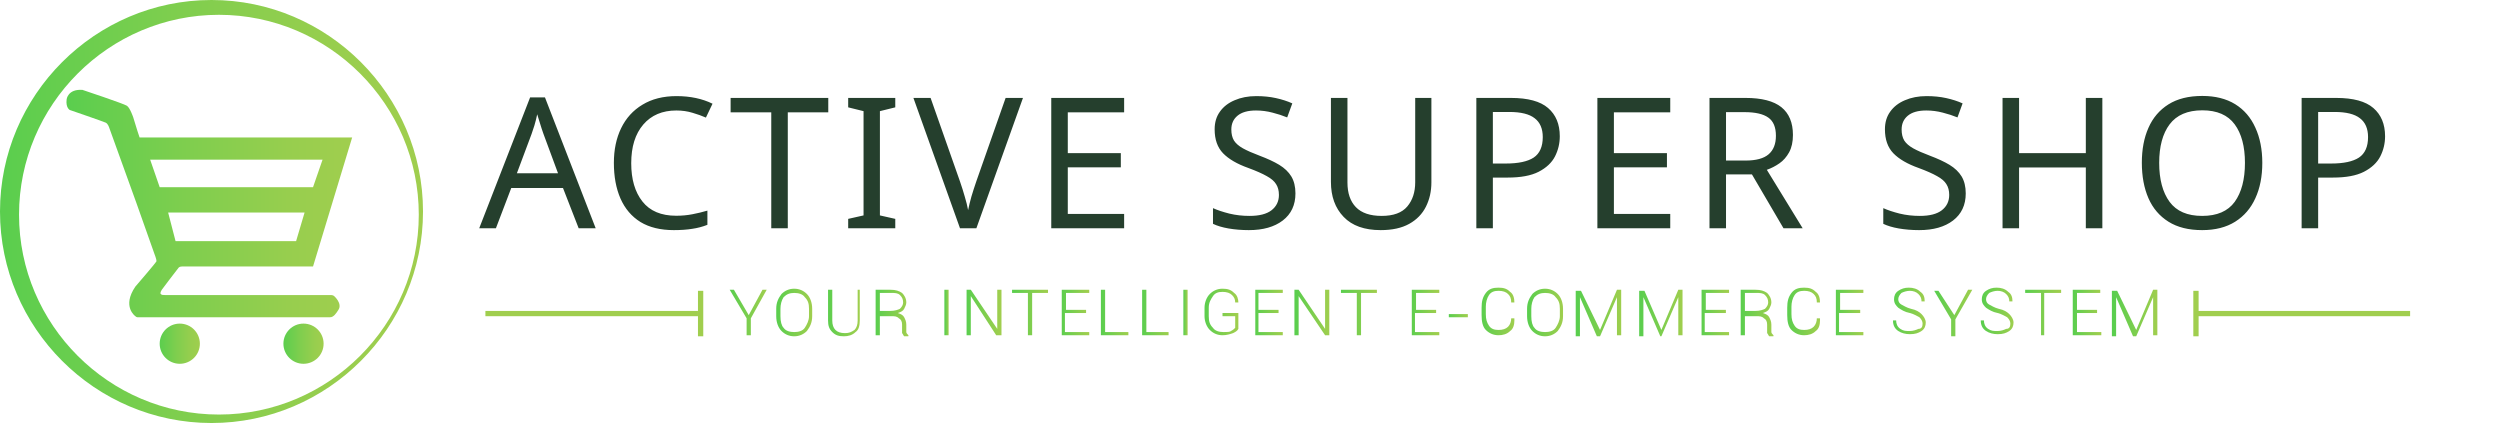
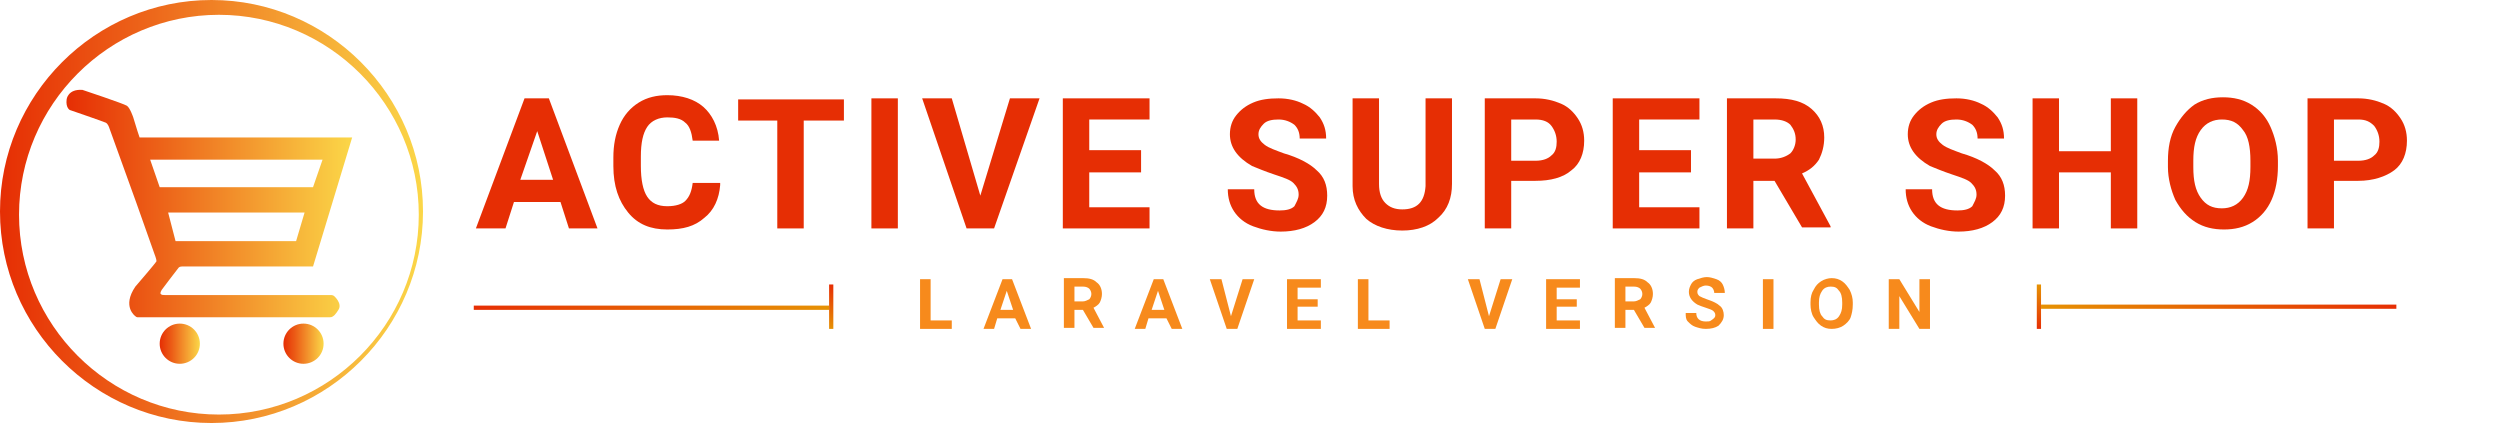
<svg xmlns="http://www.w3.org/2000/svg" version="1.1" id="Layer_1" x="0px" y="0px" viewBox="0 0 236.4 40" style="enable-background:new 0 0 236.4 40;" xml:space="preserve">
  <style type="text/css">
	.st0{fill:url(#SVGID_1_);}
	.st1{fill:url(#SVGID_2_);}
	.st2{fill:url(#SVGID_3_);}
	.st3{fill:url(#SVGID_4_);}
- 	.st4{fill:url(#SVGID_5_);}
- 	.st5{fill:url(#SVGID_6_);}
- 	.st6{fill:url(#SVGID_7_);}
- 	.st7{fill:url(#SVGID_8_);}
- 	.st8{fill:url(#SVGID_9_);}
- 	.st9{fill:url(#SVGID_10_);}
- 	.st10{fill:url(#SVGID_11_);}
- 	.st11{fill:url(#SVGID_12_);}
- 	.st12{fill:url(#SVGID_13_);}
- 	.st13{fill:url(#SVGID_14_);}
- 	.st14{fill:url(#SVGID_15_);}
- 	.st15{fill:url(#SVGID_16_);}
- 	.st16{fill:url(#SVGID_17_);}
- 	.st17{fill:url(#SVGID_18_);}
- 	.st18{fill:url(#SVGID_19_);}
- 	.st19{fill:url(#SVGID_20_);}
- 	.st20{fill:url(#SVGID_21_);}
- 	.st21{fill:url(#SVGID_22_);}
- 	.st22{fill:url(#SVGID_23_);}
- 	.st23{fill:url(#SVGID_24_);}
- 	.st24{fill:url(#SVGID_25_);}
- 	.st25{fill:url(#SVGID_26_);}
- 	.st26{fill:url(#SVGID_27_);}
- 	.st27{fill:url(#SVGID_28_);}
- 	.st28{fill:url(#SVGID_29_);}
- 	.st29{fill:url(#SVGID_30_);}
- 	.st30{fill:url(#SVGID_31_);}
- 	.st31{fill:url(#SVGID_32_);}
- 	.st32{fill:url(#SVGID_33_);}
- 	.st33{fill:url(#SVGID_34_);}
- 	.st34{fill:url(#SVGID_35_);}
- 	.st35{fill:#253F2D;}
- 	.st36{font-family:'Roboto-Bold';}
- 	.st37{font-size:17.269px;}
- 	.st38{letter-spacing:1;}
- 	.st39{fill:#A0CE4E;}
+ 	.st4{fill:#E62E04;}
+ 	.st5{fill:#F78A1C;}
+ 	.st6{fill:url(#SVGID_5_);}
+ 	.st7{fill:url(#SVGID_6_);}
+ 	.st8{fill:url(#SVGID_7_);}
+ 	.st9{fill:url(#SVGID_8_);}
</style>
  <g>
-     <linearGradient id="SVGID_1_" gradientUnits="userSpaceOnUse" x1="15.05" y1="32.486" x2="18.923" y2="32.486">
-       <stop offset="0" style="stop-color:#5ACE4E" />
-       <stop offset="0.411" style="stop-color:#7ECE4E" />
-       <stop offset="0.778" style="stop-color:#97CE4E" />
-       <stop offset="1" style="stop-color:#A0CE4E" />
+     <linearGradient id="SVGID_1_" gradientUnits="userSpaceOnUse" x1="15.1" y1="32.5" x2="18.9" y2="32.5">
+       <stop offset="0" style="stop-color:#E62E04" />
+       <stop offset="0.305" style="stop-color:#EC5E17" />
+       <stop offset="1" style="stop-color:#FBD748" />
    </linearGradient>
    <circle class="st0" cx="17" cy="32.5" r="1.9" />
-     <linearGradient id="SVGID_2_" gradientUnits="userSpaceOnUse" x1="26.735" y1="32.486" x2="30.607" y2="32.486">
-       <stop offset="0" style="stop-color:#5ACE4E" />
-       <stop offset="0.411" style="stop-color:#7ECE4E" />
-       <stop offset="0.778" style="stop-color:#97CE4E" />
-       <stop offset="1" style="stop-color:#A0CE4E" />
+     <linearGradient id="SVGID_2_" gradientUnits="userSpaceOnUse" x1="26.8" y1="32.5" x2="30.6" y2="32.5">
+       <stop offset="0" style="stop-color:#E62E04" />
+       <stop offset="0.305" style="stop-color:#EC5E17" />
+       <stop offset="1" style="stop-color:#FBD748" />
    </linearGradient>
    <circle class="st1" cx="28.7" cy="32.5" r="1.9" />
    <g>
      <linearGradient id="SVGID_3_" gradientUnits="userSpaceOnUse" x1="0" y1="20" x2="40" y2="20">
-         <stop offset="0" style="stop-color:#5ACE4E" />
-         <stop offset="0.411" style="stop-color:#7ECE4E" />
-         <stop offset="0.778" style="stop-color:#97CE4E" />
-         <stop offset="1" style="stop-color:#A0CE4E" />
+         <stop offset="0" style="stop-color:#E62E04" />
+         <stop offset="0.305" style="stop-color:#EC5E17" />
+         <stop offset="1" style="stop-color:#FBD748" />
      </linearGradient>
-       <path class="st2" d="M20,0C9,0,0,9,0,20c0,11,9,20,20,20s20-9,20-20C40,9,31,0,20,0z M20.7,39.2c-10.4,0-18.9-8.5-18.9-18.9    S10.3,1.4,20.7,1.4s18.9,8.5,18.9,18.9S31.1,39.2,20.7,39.2z" />
-       <linearGradient id="SVGID_4_" gradientUnits="userSpaceOnUse" x1="6.248" y1="19.259" x2="33.258" y2="19.259">
-         <stop offset="0" style="stop-color:#5ACE4E" />
-         <stop offset="0.411" style="stop-color:#7ECE4E" />
-         <stop offset="0.778" style="stop-color:#97CE4E" />
-         <stop offset="1" style="stop-color:#A0CE4E" />
+       <path class="st2" d="M20,0C9,0,0,9,0,20s9,20,20,20s20-9,20-20S31,0,20,0z M20.7,39.2c-10.4,0-18.9-8.5-18.9-18.9    S10.3,1.4,20.7,1.4s18.9,8.5,18.9,18.9S31.1,39.2,20.7,39.2z" />
+       <linearGradient id="SVGID_4_" gradientUnits="userSpaceOnUse" x1="6.284" y1="19.247" x2="33.3" y2="19.247">
+         <stop offset="0" style="stop-color:#E62E04" />
+         <stop offset="0.305" style="stop-color:#EC5E17" />
+         <stop offset="1" style="stop-color:#FBD748" />
      </linearGradient>
-       <path class="st3" d="M31.6,28c-0.1-0.1-0.3-0.1-0.3-0.1H15.6c-0.2,0-0.3,0-0.4-0.1c-0.1-0.1,0.1-0.4,0.1-0.4s1.5-2,1.6-2.1    c0.1-0.1,0.3-0.1,0.3-0.1l12.4,0L33.3,13c0,0-19.5,0-19.8,0c-0.3,0-0.3,0-0.3,0L13,12.4l-0.4-1.3c0,0-0.3-0.9-0.6-1.1    c-0.3-0.2-4.2-1.5-4.2-1.5C6.4,8.4,6.3,9.4,6.3,9.4c-0.1,0.8,0.3,1,0.3,1s3.2,1.1,3.4,1.2c0.2,0.1,0.3,0.4,0.3,0.4l2.6,7.2    l1.7,4.8c0,0,0.2,0.5,0.2,0.7c-0.1,0.2-2,2.4-2,2.4c-1.3,1.9,0,2.8,0,2.8C12.9,30,13,30,13,30h18.2c0.2,0,0.3-0.1,0.3-0.1    c0.2-0.1,0.5-0.6,0.5-0.6C32.4,28.7,31.6,28,31.6,28z M28,22.8H16.6l-0.7-2.7l12.9,0L28,22.8z M14.2,15.1l16.3,0l-0.9,2.6H15.1    L14.2,15.1z" />
+       <path class="st3" d="M31.6,28c-0.1-0.1-0.3-0.1-0.3-0.1H15.6c-0.2,0-0.3,0-0.4-0.1c-0.1-0.1,0.1-0.4,0.1-0.4s1.5-2,1.6-2.1    s0.3-0.1,0.3-0.1h12.4L33.3,13c0,0-19.5,0-19.8,0c-0.3,0-0.3,0-0.3,0L13,12.4l-0.4-1.3c0,0-0.3-0.9-0.6-1.1    c-0.3-0.2-4.2-1.5-4.2-1.5C6.4,8.4,6.3,9.4,6.3,9.4c-0.1,0.8,0.3,1,0.3,1s3.2,1.1,3.4,1.2c0.2,0.1,0.3,0.4,0.3,0.4l2.6,7.2    l1.7,4.8c0,0,0.2,0.5,0.2,0.7c-0.1,0.2-2,2.4-2,2.4c-1.3,1.9,0,2.8,0,2.8C12.9,30,13,30,13,30h18.2c0.2,0,0.3-0.1,0.3-0.1    c0.2-0.1,0.5-0.6,0.5-0.6C32.4,28.7,31.6,28,31.6,28z M28,22.8H16.6l-0.7-2.7h12.9L28,22.8z M14.2,15.1h16.3l-0.9,2.6H15.1    L14.2,15.1z" />
+     </g>
+   </g>
+   <g>
+     <g>
+       <path class="st4" d="M53,19.1h-4.4l-0.8,2.5H45l4.6-12.3h2.3l4.6,12.3h-2.7L53,19.1z M49.2,17h3.1l-1.5-4.6L49.2,17z" />
+       <path class="st4" d="M68.1,17.5c-0.1,1.3-0.6,2.4-1.5,3.1c-0.9,0.8-2,1.1-3.5,1.1c-1.6,0-2.8-0.5-3.7-1.6s-1.4-2.5-1.4-4.4v-0.8    c0-1.2,0.2-2.2,0.6-3.1s1-1.6,1.8-2.1c0.8-0.5,1.7-0.7,2.7-0.7c1.4,0,2.6,0.4,3.4,1.1s1.4,1.8,1.5,3.2h-2.5    c-0.1-0.8-0.3-1.4-0.7-1.7c-0.4-0.4-1-0.5-1.7-0.5c-0.8,0-1.5,0.3-1.9,0.9s-0.6,1.5-0.6,2.8v0.9c0,1.3,0.2,2.3,0.6,2.9    c0.4,0.6,1,0.9,1.9,0.9c0.8,0,1.4-0.2,1.7-0.5c0.4-0.4,0.6-0.9,0.7-1.7H68.1z" />
+       <path class="st4" d="M79.7,11.4H76v10.2h-2.5V11.4h-3.7v-2h10V11.4z" />
+       <path class="st4" d="M84.9,21.6h-2.5V9.3h2.5V21.6z" />
+       <path class="st4" d="M92.7,18.5l2.8-9.2h2.8l-4.3,12.3h-2.6L87.2,9.3H90L92.7,18.5z" />
+       <path class="st4" d="M107.9,16.3H103v3.3h5.7v2h-8.2V9.3h8.2v2H103v2.9h4.9V16.3z" />
+       <path class="st4" d="M122.8,18.4c0-0.5-0.2-0.8-0.5-1.1c-0.3-0.3-0.9-0.5-1.8-0.8s-1.6-0.6-2.1-0.8c-1.4-0.8-2.1-1.8-2.1-3    c0-0.7,0.2-1.3,0.6-1.8c0.4-0.5,0.9-0.9,1.6-1.2c0.7-0.3,1.5-0.4,2.4-0.4c0.9,0,1.7,0.2,2.3,0.5c0.7,0.3,1.2,0.8,1.6,1.3    c0.4,0.6,0.6,1.2,0.6,2h-2.5c0-0.6-0.2-1-0.5-1.3c-0.4-0.3-0.9-0.5-1.5-0.5c-0.6,0-1.1,0.1-1.4,0.4c-0.3,0.3-0.5,0.6-0.5,1    c0,0.4,0.2,0.7,0.6,1c0.4,0.3,1,0.5,1.8,0.8c1.4,0.4,2.5,1,3.1,1.6c0.7,0.6,1,1.4,1,2.4c0,1.1-0.4,1.9-1.2,2.5    c-0.8,0.6-1.9,0.9-3.2,0.9c-0.9,0-1.8-0.2-2.6-0.5c-0.8-0.3-1.4-0.8-1.8-1.4c-0.4-0.6-0.6-1.3-0.6-2.1h2.5c0,1.4,0.8,2,2.4,2    c0.6,0,1.1-0.1,1.4-0.4C122.6,19.1,122.8,18.8,122.8,18.4z" />
+       <path class="st4" d="M137.3,9.3v8.1c0,1.3-0.4,2.4-1.3,3.2c-0.8,0.8-2,1.2-3.4,1.2c-1.4,0-2.6-0.4-3.4-1.1    c-0.8-0.8-1.3-1.8-1.3-3.1V9.3h2.5v8.1c0,0.8,0.2,1.4,0.6,1.8c0.4,0.4,0.9,0.6,1.6,0.6c1.4,0,2.1-0.7,2.2-2.2V9.3H137.3z" />
+       <path class="st4" d="M142.9,17.3v4.3h-2.5V9.3h4.8c0.9,0,1.7,0.2,2.4,0.5c0.7,0.3,1.2,0.8,1.6,1.4s0.6,1.3,0.6,2.1    c0,1.2-0.4,2.2-1.2,2.8c-0.8,0.7-2,1-3.4,1H142.9z M142.9,15.2h2.3c0.7,0,1.2-0.2,1.5-0.5c0.4-0.3,0.5-0.8,0.5-1.3    c0-0.6-0.2-1.1-0.5-1.5s-0.8-0.6-1.5-0.6h-2.3V15.2z" />
+       <path class="st4" d="M159.9,16.3h-4.9v3.3h5.7v2h-8.2V9.3h8.2v2h-5.7v2.9h4.9V16.3z" />
+       <path class="st4" d="M167.8,17.1h-2v4.5h-2.5V9.3h4.6c1.5,0,2.6,0.3,3.4,1s1.2,1.6,1.2,2.7c0,0.8-0.2,1.5-0.5,2.1    c-0.4,0.6-0.9,1-1.6,1.3l2.7,5v0.1h-2.7L167.8,17.1z M165.8,15h2c0.6,0,1.1-0.2,1.5-0.5c0.3-0.3,0.5-0.8,0.5-1.3    c0-0.6-0.2-1-0.5-1.4c-0.3-0.3-0.8-0.5-1.5-0.5h-2V15z" />
+       <path class="st4" d="M186.9,18.4c0-0.5-0.2-0.8-0.5-1.1c-0.3-0.3-0.9-0.5-1.8-0.8s-1.6-0.6-2.1-0.8c-1.4-0.8-2.1-1.8-2.1-3    c0-0.7,0.2-1.3,0.6-1.8c0.4-0.5,0.9-0.9,1.6-1.2c0.7-0.3,1.5-0.4,2.4-0.4c0.9,0,1.7,0.2,2.3,0.5c0.7,0.3,1.2,0.8,1.6,1.3    c0.4,0.6,0.6,1.2,0.6,2h-2.5c0-0.6-0.2-1-0.5-1.3c-0.4-0.3-0.9-0.5-1.5-0.5c-0.6,0-1.1,0.1-1.4,0.4c-0.3,0.3-0.5,0.6-0.5,1    c0,0.4,0.2,0.7,0.6,1c0.4,0.3,1,0.5,1.8,0.8c1.4,0.4,2.5,1,3.1,1.6c0.7,0.6,1,1.4,1,2.4c0,1.1-0.4,1.9-1.2,2.5    c-0.8,0.6-1.9,0.9-3.2,0.9c-0.9,0-1.8-0.2-2.6-0.5c-0.8-0.3-1.4-0.8-1.8-1.4c-0.4-0.6-0.6-1.3-0.6-2.1h2.5c0,1.4,0.8,2,2.4,2    c0.6,0,1.1-0.1,1.4-0.4C186.7,19.1,186.9,18.8,186.9,18.4z" />
+       <path class="st4" d="M202.1,21.6h-2.5v-5.3h-4.9v5.3h-2.5V9.3h2.5v5h4.9v-5h2.5V21.6z" />
+       <path class="st4" d="M215.4,15.7c0,1.2-0.2,2.3-0.6,3.2c-0.4,0.9-1,1.6-1.8,2.1c-0.8,0.5-1.7,0.7-2.7,0.7c-1,0-1.9-0.2-2.7-0.7    c-0.8-0.5-1.4-1.2-1.9-2.1c-0.4-0.9-0.7-2-0.7-3.1v-0.6c0-1.2,0.2-2.3,0.7-3.2s1.1-1.6,1.8-2.1c0.8-0.5,1.7-0.7,2.7-0.7    s1.9,0.2,2.7,0.7c0.8,0.5,1.4,1.2,1.8,2.1s0.7,2,0.7,3.2V15.7z M212.8,15.2c0-1.3-0.2-2.3-0.7-2.9c-0.5-0.7-1.1-1-2-1    c-0.8,0-1.5,0.3-2,1c-0.5,0.7-0.7,1.6-0.7,2.9v0.6c0,1.3,0.2,2.2,0.7,2.9c0.5,0.7,1.1,1,2,1c0.8,0,1.5-0.3,2-1    c0.5-0.7,0.7-1.6,0.7-2.9V15.2z" />
+       <path class="st4" d="M220.7,17.3v4.3h-2.5V9.3h4.8c0.9,0,1.7,0.2,2.4,0.5s1.2,0.8,1.6,1.4c0.4,0.6,0.6,1.3,0.6,2.1    c0,1.2-0.4,2.2-1.2,2.8s-2,1-3.4,1H220.7z M220.7,15.2h2.3c0.7,0,1.2-0.2,1.5-0.5c0.4-0.3,0.5-0.8,0.5-1.3c0-0.6-0.2-1.1-0.5-1.5    c-0.4-0.4-0.8-0.6-1.5-0.6h-2.3V15.2z" />
+     </g>
+   </g>
+   <g>
+     <g>
+       <path class="st5" d="M87.9,30.3H90v0.8h-3v-4.7h1V30.3z" />
+       <path class="st5" d="M96,30.1h-1.7l-0.3,1h-1l1.8-4.7h0.9l1.8,4.7h-1L96,30.1z M94.6,29.3h1.2l-0.6-1.8L94.6,29.3z" />
+       <path class="st5" d="M102.4,29.3h-0.8v1.7h-1v-4.7h1.8c0.6,0,1,0.1,1.3,0.4c0.3,0.2,0.5,0.6,0.5,1.1c0,0.3-0.1,0.6-0.2,0.8    s-0.4,0.4-0.6,0.5l1,1.9v0h-1L102.4,29.3z M101.6,28.5h0.8c0.2,0,0.4-0.1,0.6-0.2c0.1-0.1,0.2-0.3,0.2-0.5c0-0.2-0.1-0.4-0.2-0.5    c-0.1-0.1-0.3-0.2-0.6-0.2h-0.8V28.5z" />
+       <path class="st5" d="M110.3,30.1h-1.7l-0.3,1h-1l1.8-4.7h0.9l1.8,4.7h-1L110.3,30.1z M108.9,29.3h1.2l-0.6-1.8L108.9,29.3z" />
+       <path class="st5" d="M116.4,29.9l1.1-3.5h1.1l-1.6,4.7h-1l-1.6-4.7h1.1L116.4,29.9z" />
+       <path class="st5" d="M124.6,29h-1.9v1.3h2.2v0.8h-3.2v-4.7h3.2v0.8h-2.2v1.1h1.9V29z" />
+       <path class="st5" d="M129.3,30.3h2.1v0.8h-3v-4.7h1V30.3z" />
+       <path class="st5" d="M140.8,29.9l1.1-3.5h1.1l-1.6,4.7h-1l-1.6-4.7h1.1L140.8,29.9z" />
+       <path class="st5" d="M149.1,29h-1.9v1.3h2.2v0.8h-3.2v-4.7h3.2v0.8h-2.2v1.1h1.9V29z" />
+       <path class="st5" d="M154.5,29.3h-0.8v1.7h-1v-4.7h1.8c0.6,0,1,0.1,1.3,0.4c0.3,0.2,0.5,0.6,0.5,1.1c0,0.3-0.1,0.6-0.2,0.8    s-0.4,0.4-0.6,0.5l1,1.9v0h-1L154.5,29.3z M153.7,28.5h0.8c0.2,0,0.4-0.1,0.6-0.2c0.1-0.1,0.2-0.3,0.2-0.5c0-0.2-0.1-0.4-0.2-0.5    c-0.1-0.1-0.3-0.2-0.6-0.2h-0.8V28.5z" />
+       <path class="st5" d="M162.2,29.8c0-0.2-0.1-0.3-0.2-0.4c-0.1-0.1-0.4-0.2-0.7-0.3c-0.3-0.1-0.6-0.2-0.8-0.3    c-0.5-0.3-0.8-0.7-0.8-1.2c0-0.3,0.1-0.5,0.2-0.7c0.1-0.2,0.3-0.4,0.6-0.5s0.6-0.2,0.9-0.2c0.3,0,0.6,0.1,0.9,0.2s0.5,0.3,0.6,0.5    s0.2,0.5,0.2,0.8h-1c0-0.2-0.1-0.4-0.2-0.5c-0.1-0.1-0.3-0.2-0.6-0.2c-0.2,0-0.4,0.1-0.6,0.2c-0.1,0.1-0.2,0.2-0.2,0.4    c0,0.2,0.1,0.3,0.2,0.4c0.2,0.1,0.4,0.2,0.7,0.3c0.6,0.2,1,0.4,1.2,0.6c0.3,0.2,0.4,0.6,0.4,0.9c0,0.4-0.2,0.7-0.5,1    c-0.3,0.2-0.7,0.3-1.2,0.3c-0.4,0-0.7-0.1-1-0.2c-0.3-0.1-0.5-0.3-0.7-0.5c-0.2-0.2-0.2-0.5-0.2-0.8h1c0,0.5,0.3,0.8,0.9,0.8    c0.2,0,0.4,0,0.5-0.1C162.1,30.1,162.2,30,162.2,29.8z" />
+       <path class="st5" d="M167.7,31.1h-1v-4.7h1V31.1z" />
+       <path class="st5" d="M175.2,28.8c0,0.5-0.1,0.9-0.2,1.2s-0.4,0.6-0.7,0.8c-0.3,0.2-0.7,0.3-1.1,0.3c-0.4,0-0.7-0.1-1-0.3    c-0.3-0.2-0.5-0.5-0.7-0.8c-0.2-0.3-0.3-0.8-0.3-1.2v-0.2c0-0.5,0.1-0.9,0.3-1.2c0.2-0.4,0.4-0.6,0.7-0.8c0.3-0.2,0.7-0.3,1-0.3    c0.4,0,0.7,0.1,1,0.3c0.3,0.2,0.5,0.5,0.7,0.8c0.2,0.4,0.3,0.8,0.3,1.2V28.8z M174.2,28.6c0-0.5-0.1-0.9-0.3-1.1    c-0.2-0.3-0.4-0.4-0.8-0.4c-0.3,0-0.6,0.1-0.8,0.4c-0.2,0.3-0.3,0.6-0.3,1.1v0.2c0,0.5,0.1,0.9,0.3,1.1c0.2,0.3,0.4,0.4,0.8,0.4    c0.3,0,0.6-0.1,0.8-0.4s0.3-0.6,0.3-1.1V28.6z" />
+       <path class="st5" d="M182.5,31.1h-1l-1.9-3.1v3.1h-1v-4.7h1l1.9,3.1v-3.1h1V31.1z" />
    </g>
    <g>
-       <linearGradient id="SVGID_5_" gradientUnits="userSpaceOnUse" x1="69.052" y1="29.527" x2="72.563" y2="29.527">
-         <stop offset="0" style="stop-color:#5ACE4E" />
-         <stop offset="1" style="stop-color:#A0CE4E" />
+       <linearGradient id="SVGID_5_" gradientUnits="userSpaceOnUse" x1="-1049.427" y1="29.096" x2="-1015.835" y2="29.096" gradientTransform="matrix(-1 0 0 1 -971.0521 0)">
+         <stop offset="0" style="stop-color:#E69204" />
+         <stop offset="1" style="stop-color:#E62E04" />
      </linearGradient>
-       <path class="st4" d="M70.8,29.8l1.3-2.4h0.4L71,30.1v1.6h-0.4v-1.6l-1.6-2.7h0.4L70.8,29.8z" />
-       <linearGradient id="SVGID_6_" gradientUnits="userSpaceOnUse" x1="73.458" y1="29.527" x2="76.828" y2="29.527">
-         <stop offset="0" style="stop-color:#5ACE4E" />
-         <stop offset="1" style="stop-color:#A0CE4E" />
+       <path class="st6" d="M44.8,29.3C44.8,29.3,44.8,29.3,44.8,29.3l33.5,0c0,0,0.1,0,0.1,0v-0.4c0,0,0,0-0.1,0H44.9c0,0-0.1,0-0.1,0    V29.3z" />
+       <linearGradient id="SVGID_6_" gradientUnits="userSpaceOnUse" x1="-1049.649" y1="31.143" x2="-1049.649" y2="26.938" gradientTransform="matrix(-1 0 0 1 -971.0521 0)">
+         <stop offset="0" style="stop-color:#E69204" />
+         <stop offset="1" style="stop-color:#E62E04" />
      </linearGradient>
-       <path class="st5" d="M76.8,29.9c0,0.6-0.2,1-0.5,1.4c-0.3,0.3-0.7,0.5-1.2,0.5c-0.5,0-0.9-0.2-1.2-0.5c-0.3-0.3-0.5-0.8-0.5-1.4    v-0.7c0-0.6,0.2-1,0.5-1.4c0.3-0.3,0.7-0.5,1.2-0.5c0.5,0,0.9,0.2,1.2,0.5c0.3,0.3,0.5,0.8,0.5,1.4V29.9z M76.5,29.2    c0-0.5-0.1-0.8-0.4-1.1c-0.2-0.3-0.6-0.4-1-0.4c-0.4,0-0.7,0.1-1,0.4c-0.2,0.3-0.3,0.7-0.3,1.1v0.7c0,0.5,0.1,0.9,0.3,1.1    c0.2,0.3,0.6,0.4,1,0.4c0.4,0,0.8-0.1,1-0.4c0.2-0.3,0.4-0.7,0.4-1.1V29.2z" />
-       <linearGradient id="SVGID_7_" gradientUnits="userSpaceOnUse" x1="78.184" y1="29.558" x2="81.292" y2="29.558">
-         <stop offset="0" style="stop-color:#5ACE4E" />
-         <stop offset="1" style="stop-color:#A0CE4E" />
-       </linearGradient>
-       <path class="st6" d="M81.3,27.4v2.9c0,0.5-0.1,0.9-0.4,1.1c-0.3,0.3-0.7,0.4-1.1,0.4c-0.5,0-0.8-0.1-1.1-0.4    c-0.3-0.3-0.4-0.6-0.4-1.1v-2.9h0.4v2.9c0,0.4,0.1,0.7,0.3,0.9c0.2,0.2,0.5,0.3,0.9,0.3c0.4,0,0.6-0.1,0.9-0.3    c0.2-0.2,0.3-0.5,0.3-0.9v-2.9H81.3z" />
-       <linearGradient id="SVGID_8_" gradientUnits="userSpaceOnUse" x1="82.819" y1="29.529" x2="85.911" y2="29.529">
-         <stop offset="0" style="stop-color:#5ACE4E" />
-         <stop offset="1" style="stop-color:#A0CE4E" />
-       </linearGradient>
-       <path class="st7" d="M83.2,29.7v2h-0.4v-4.3h1.4c0.5,0,0.8,0.1,1.1,0.3c0.2,0.2,0.4,0.5,0.4,0.9c0,0.2-0.1,0.4-0.2,0.6    c-0.1,0.2-0.3,0.3-0.6,0.4c0.3,0.1,0.5,0.2,0.6,0.4c0.1,0.2,0.2,0.4,0.2,0.7V31c0,0.1,0,0.3,0,0.4c0,0.1,0.1,0.2,0.2,0.3v0.1h-0.4    c-0.1-0.1-0.1-0.2-0.2-0.3c0-0.1,0-0.3,0-0.4v-0.4c0-0.3-0.1-0.5-0.3-0.6c-0.2-0.2-0.4-0.2-0.7-0.2H83.2z M83.2,29.4h1    c0.4,0,0.7-0.1,0.9-0.2c0.2-0.2,0.3-0.4,0.3-0.6c0-0.3-0.1-0.5-0.3-0.7c-0.2-0.2-0.5-0.2-0.8-0.2h-1.1V29.4z" />
-       <linearGradient id="SVGID_9_" gradientUnits="userSpaceOnUse" x1="89.367" y1="29.527" x2="89.725" y2="29.527">
-         <stop offset="0" style="stop-color:#5ACE4E" />
-         <stop offset="1" style="stop-color:#A0CE4E" />
-       </linearGradient>
-       <path class="st8" d="M89.7,31.7h-0.4v-4.3h0.4V31.7z" />
-       <linearGradient id="SVGID_10_" gradientUnits="userSpaceOnUse" x1="91.416" y1="29.527" x2="94.616" y2="29.527">
-         <stop offset="0" style="stop-color:#5ACE4E" />
-         <stop offset="1" style="stop-color:#A0CE4E" />
-       </linearGradient>
-       <path class="st9" d="M94.6,31.7h-0.4L91.8,28l0,0v3.7h-0.4v-4.3h0.4l2.5,3.7l0,0v-3.7h0.4V31.7z" />
-       <linearGradient id="SVGID_11_" gradientUnits="userSpaceOnUse" x1="95.716" y1="29.527" x2="99.08" y2="29.527">
-         <stop offset="0" style="stop-color:#5ACE4E" />
-         <stop offset="1" style="stop-color:#A0CE4E" />
-       </linearGradient>
-       <path class="st10" d="M99.1,27.7h-1.5v4h-0.4v-4h-1.5v-0.3h3.4V27.7z" />
-       <linearGradient id="SVGID_12_" gradientUnits="userSpaceOnUse" x1="100.267" y1="29.527" x2="102.877" y2="29.527">
-         <stop offset="0" style="stop-color:#5ACE4E" />
-         <stop offset="1" style="stop-color:#A0CE4E" />
-       </linearGradient>
-       <path class="st11" d="M102.6,29.6h-1.9v1.8h2.3v0.3h-2.6v-4.3h2.6v0.3h-2.2v1.6h1.9V29.6z" />
-       <linearGradient id="SVGID_13_" gradientUnits="userSpaceOnUse" x1="104.122" y1="29.527" x2="106.724" y2="29.527">
-         <stop offset="0" style="stop-color:#5ACE4E" />
-         <stop offset="1" style="stop-color:#A0CE4E" />
-       </linearGradient>
-       <path class="st12" d="M104.5,31.4h2.2v0.3h-2.6v-4.3h0.4V31.4z" />
-       <linearGradient id="SVGID_14_" gradientUnits="userSpaceOnUse" x1="107.975" y1="29.527" x2="110.576" y2="29.527">
-         <stop offset="0" style="stop-color:#5ACE4E" />
-         <stop offset="1" style="stop-color:#A0CE4E" />
-       </linearGradient>
-       <path class="st13" d="M108.3,31.4h2.2v0.3H108v-4.3h0.4V31.4z" />
-       <linearGradient id="SVGID_15_" gradientUnits="userSpaceOnUse" x1="111.921" y1="29.527" x2="112.279" y2="29.527">
-         <stop offset="0" style="stop-color:#5ACE4E" />
-         <stop offset="1" style="stop-color:#A0CE4E" />
-       </linearGradient>
-       <path class="st14" d="M112.3,31.7h-0.4v-4.3h0.4V31.7z" />
-       <linearGradient id="SVGID_16_" gradientUnits="userSpaceOnUse" x1="113.85" y1="29.527" x2="117.056" y2="29.527">
-         <stop offset="0" style="stop-color:#5ACE4E" />
-         <stop offset="1" style="stop-color:#A0CE4E" />
-       </linearGradient>
-       <path class="st15" d="M117.1,31.1c-0.1,0.2-0.3,0.3-0.5,0.4c-0.3,0.1-0.6,0.2-1,0.2c-0.5,0-0.9-0.2-1.2-0.5    c-0.3-0.3-0.5-0.8-0.5-1.3v-0.8c0-0.5,0.2-1,0.5-1.3c0.3-0.3,0.7-0.5,1.2-0.5c0.5,0,0.8,0.1,1.1,0.4c0.3,0.2,0.4,0.6,0.4,0.9l0,0    h-0.3c0-0.3-0.1-0.5-0.3-0.7c-0.2-0.2-0.5-0.3-0.9-0.3c-0.4,0-0.7,0.1-0.9,0.4c-0.2,0.3-0.4,0.6-0.4,1.1v0.8    c0,0.5,0.1,0.8,0.4,1.1c0.2,0.3,0.6,0.4,1,0.4c0.3,0,0.6,0,0.7-0.1c0.2-0.1,0.3-0.2,0.4-0.3v-1.1h-1.2v-0.3h1.5V31.1z" />
-       <linearGradient id="SVGID_17_" gradientUnits="userSpaceOnUse" x1="118.663" y1="29.527" x2="121.273" y2="29.527">
-         <stop offset="0" style="stop-color:#5ACE4E" />
-         <stop offset="1" style="stop-color:#A0CE4E" />
-       </linearGradient>
-       <path class="st16" d="M121,29.6H119v1.8h2.3v0.3h-2.6v-4.3h2.6v0.3H119v1.6h1.9V29.6z" />
-       <linearGradient id="SVGID_18_" gradientUnits="userSpaceOnUse" x1="122.519" y1="29.527" x2="125.72" y2="29.527">
-         <stop offset="0" style="stop-color:#5ACE4E" />
-         <stop offset="1" style="stop-color:#A0CE4E" />
-       </linearGradient>
-       <path class="st17" d="M125.7,31.7h-0.4l-2.5-3.7l0,0v3.7h-0.4v-4.3h0.4l2.5,3.7l0,0v-3.7h0.4V31.7z" />
-       <linearGradient id="SVGID_19_" gradientUnits="userSpaceOnUse" x1="126.82" y1="29.527" x2="130.184" y2="29.527">
-         <stop offset="0" style="stop-color:#5ACE4E" />
-         <stop offset="1" style="stop-color:#A0CE4E" />
-       </linearGradient>
-       <path class="st18" d="M130.2,27.7h-1.5v4h-0.4v-4h-1.5v-0.3h3.4V27.7z" />
-       <linearGradient id="SVGID_20_" gradientUnits="userSpaceOnUse" x1="133.345" y1="29.527" x2="135.955" y2="29.527">
-         <stop offset="0" style="stop-color:#5ACE4E" />
-         <stop offset="1" style="stop-color:#A0CE4E" />
-       </linearGradient>
-       <path class="st19" d="M135.7,29.6h-1.9v1.8h2.3v0.3h-2.6v-4.3h2.6v0.3h-2.2v1.6h1.9V29.6z" />
-       <linearGradient id="SVGID_21_" gradientUnits="userSpaceOnUse" x1="137.033" y1="29.848" x2="138.793" y2="29.848">
-         <stop offset="0" style="stop-color:#5ACE4E" />
-         <stop offset="1" style="stop-color:#A0CE4E" />
-       </linearGradient>
-       <path class="st20" d="M138.8,30H137v-0.3h1.8V30z" />
-       <linearGradient id="SVGID_22_" gradientUnits="userSpaceOnUse" x1="140.093" y1="29.527" x2="143.252" y2="29.527">
-         <stop offset="0" style="stop-color:#5ACE4E" />
-         <stop offset="1" style="stop-color:#A0CE4E" />
-       </linearGradient>
-       <path class="st21" d="M143.2,30.3L143.2,30.3c0,0.4-0.1,0.8-0.4,1c-0.3,0.3-0.7,0.4-1.1,0.4c-0.5,0-0.9-0.2-1.2-0.5    c-0.3-0.3-0.4-0.8-0.4-1.4v-0.7c0-0.6,0.1-1,0.4-1.4c0.3-0.4,0.7-0.5,1.2-0.5c0.5,0,0.8,0.1,1.1,0.4c0.3,0.2,0.4,0.6,0.4,1l0,0    h-0.3c0-0.4-0.1-0.6-0.3-0.8c-0.2-0.2-0.5-0.3-0.9-0.3c-0.4,0-0.7,0.1-0.9,0.4c-0.2,0.3-0.3,0.7-0.3,1.1v0.7    c0,0.5,0.1,0.8,0.3,1.1c0.2,0.3,0.5,0.4,0.9,0.4c0.4,0,0.7-0.1,0.9-0.3c0.2-0.2,0.3-0.5,0.3-0.8H143.2z" />
-       <linearGradient id="SVGID_23_" gradientUnits="userSpaceOnUse" x1="144.474" y1="29.527" x2="147.844" y2="29.527">
-         <stop offset="0" style="stop-color:#5ACE4E" />
-         <stop offset="1" style="stop-color:#A0CE4E" />
-       </linearGradient>
-       <path class="st22" d="M147.8,29.9c0,0.6-0.2,1-0.5,1.4c-0.3,0.3-0.7,0.5-1.2,0.5c-0.5,0-0.9-0.2-1.2-0.5c-0.3-0.3-0.5-0.8-0.5-1.4    v-0.7c0-0.6,0.2-1,0.5-1.4c0.3-0.3,0.7-0.5,1.2-0.5c0.5,0,0.9,0.2,1.2,0.5c0.3,0.3,0.5,0.8,0.5,1.4V29.9z M147.5,29.2    c0-0.5-0.1-0.8-0.4-1.1c-0.2-0.3-0.6-0.4-1-0.4c-0.4,0-0.7,0.1-1,0.4c-0.2,0.3-0.3,0.7-0.3,1.1v0.7c0,0.5,0.1,0.9,0.3,1.1    c0.2,0.3,0.6,0.4,1,0.4c0.4,0,0.8-0.1,1-0.4c0.2-0.3,0.4-0.7,0.4-1.1V29.2z" />
-       <linearGradient id="SVGID_24_" gradientUnits="userSpaceOnUse" x1="149.257" y1="29.527" x2="153.415" y2="29.527">
-         <stop offset="0" style="stop-color:#5ACE4E" />
-         <stop offset="1" style="stop-color:#A0CE4E" />
-       </linearGradient>
-       <path class="st23" d="M151.3,31.2L151.3,31.2l1.6-3.8h0.4v4.3h-0.4v-3.6l0,0l-1.6,3.7h-0.3l-1.6-3.7l0,0v3.7h-0.4v-4.3h0.5    L151.3,31.2z" />
-       <linearGradient id="SVGID_25_" gradientUnits="userSpaceOnUse" x1="155.013" y1="29.527" x2="159.171" y2="29.527">
-         <stop offset="0" style="stop-color:#5ACE4E" />
-         <stop offset="1" style="stop-color:#A0CE4E" />
-       </linearGradient>
-       <path class="st24" d="M157.1,31.2L157.1,31.2l1.6-3.8h0.4v4.3h-0.4v-3.6l0,0l-1.6,3.7H157l-1.6-3.7l0,0v3.7H155v-4.3h0.5    L157.1,31.2z" />
-       <linearGradient id="SVGID_26_" gradientUnits="userSpaceOnUse" x1="160.769" y1="29.527" x2="163.379" y2="29.527">
-         <stop offset="0" style="stop-color:#5ACE4E" />
-         <stop offset="1" style="stop-color:#A0CE4E" />
-       </linearGradient>
-       <path class="st25" d="M163.1,29.6h-1.9v1.8h2.3v0.3h-2.6v-4.3h2.6v0.3h-2.2v1.6h1.9V29.6z" />
-       <linearGradient id="SVGID_27_" gradientUnits="userSpaceOnUse" x1="164.616" y1="29.529" x2="167.709" y2="29.529">
-         <stop offset="0" style="stop-color:#5ACE4E" />
-         <stop offset="1" style="stop-color:#A0CE4E" />
-       </linearGradient>
-       <path class="st26" d="M165,29.7v2h-0.4v-4.3h1.4c0.5,0,0.8,0.1,1.1,0.3c0.2,0.2,0.4,0.5,0.4,0.9c0,0.2-0.1,0.4-0.2,0.6    c-0.1,0.2-0.3,0.3-0.6,0.4c0.3,0.1,0.5,0.2,0.6,0.4c0.1,0.2,0.2,0.4,0.2,0.7V31c0,0.1,0,0.3,0,0.4c0,0.1,0.1,0.2,0.2,0.3v0.1h-0.4    c-0.1-0.1-0.1-0.2-0.2-0.3c0-0.1,0-0.3,0-0.4v-0.4c0-0.3-0.1-0.5-0.3-0.6c-0.2-0.2-0.4-0.2-0.7-0.2H165z M165,29.4h1    c0.4,0,0.7-0.1,0.9-0.2c0.2-0.2,0.3-0.4,0.3-0.6c0-0.3-0.1-0.5-0.3-0.7c-0.2-0.2-0.5-0.2-0.8-0.2H165V29.4z" />
-       <linearGradient id="SVGID_28_" gradientUnits="userSpaceOnUse" x1="168.937" y1="29.527" x2="172.096" y2="29.527">
-         <stop offset="0" style="stop-color:#5ACE4E" />
-         <stop offset="1" style="stop-color:#A0CE4E" />
-       </linearGradient>
-       <path class="st27" d="M172.1,30.3L172.1,30.3c0,0.4-0.1,0.8-0.4,1c-0.3,0.3-0.7,0.4-1.1,0.4c-0.5,0-0.9-0.2-1.2-0.5    c-0.3-0.3-0.4-0.8-0.4-1.4v-0.7c0-0.6,0.1-1,0.4-1.4c0.3-0.4,0.7-0.5,1.2-0.5c0.5,0,0.8,0.1,1.1,0.4c0.3,0.2,0.4,0.6,0.4,1l0,0    h-0.3c0-0.4-0.1-0.6-0.3-0.8c-0.2-0.2-0.5-0.3-0.9-0.3c-0.4,0-0.7,0.1-0.9,0.4c-0.2,0.3-0.3,0.7-0.3,1.1v0.7    c0,0.5,0.1,0.8,0.3,1.1c0.2,0.3,0.5,0.4,0.9,0.4c0.4,0,0.7-0.1,0.9-0.3c0.2-0.2,0.3-0.5,0.3-0.8H172.1z" />
-       <linearGradient id="SVGID_29_" gradientUnits="userSpaceOnUse" x1="173.502" y1="29.527" x2="176.113" y2="29.527">
-         <stop offset="0" style="stop-color:#5ACE4E" />
-         <stop offset="1" style="stop-color:#A0CE4E" />
-       </linearGradient>
-       <path class="st28" d="M175.8,29.6h-1.9v1.8h2.3v0.3h-2.6v-4.3h2.6v0.3h-2.2v1.6h1.9V29.6z" />
-       <linearGradient id="SVGID_30_" gradientUnits="userSpaceOnUse" x1="179.076" y1="29.527" x2="182.142" y2="29.527">
-         <stop offset="0" style="stop-color:#5ACE4E" />
-         <stop offset="1" style="stop-color:#A0CE4E" />
-       </linearGradient>
-       <path class="st29" d="M181.8,30.6c0-0.2-0.1-0.4-0.3-0.6c-0.2-0.1-0.5-0.3-0.9-0.4c-0.5-0.1-0.8-0.3-1.1-0.5    c-0.2-0.2-0.4-0.4-0.4-0.8c0-0.3,0.1-0.6,0.4-0.8c0.3-0.2,0.6-0.3,1-0.3c0.4,0,0.8,0.1,1.1,0.4c0.3,0.2,0.4,0.5,0.4,0.9l0,0h-0.3    c0-0.3-0.1-0.5-0.3-0.7c-0.2-0.2-0.5-0.3-0.8-0.3c-0.3,0-0.6,0.1-0.8,0.2c-0.2,0.2-0.3,0.4-0.3,0.6c0,0.2,0.1,0.4,0.3,0.5    c0.2,0.1,0.5,0.3,0.9,0.4c0.5,0.1,0.8,0.3,1,0.5c0.2,0.2,0.4,0.5,0.4,0.8c0,0.3-0.1,0.6-0.4,0.8c-0.3,0.2-0.6,0.3-1.1,0.3    c-0.4,0-0.8-0.1-1.1-0.3c-0.3-0.2-0.5-0.5-0.5-1l0,0h0.3c0,0.3,0.1,0.6,0.4,0.8c0.3,0.2,0.5,0.2,0.9,0.2c0.3,0,0.6-0.1,0.8-0.2    C181.7,31.1,181.8,30.9,181.8,30.6z" />
-       <linearGradient id="SVGID_31_" gradientUnits="userSpaceOnUse" x1="183.066" y1="29.527" x2="186.577" y2="29.527">
-         <stop offset="0" style="stop-color:#5ACE4E" />
-         <stop offset="1" style="stop-color:#A0CE4E" />
-       </linearGradient>
-       <path class="st30" d="M184.8,29.8l1.3-2.4h0.4l-1.6,2.8v1.6h-0.4v-1.6l-1.6-2.7h0.4L184.8,29.8z" />
-       <linearGradient id="SVGID_32_" gradientUnits="userSpaceOnUse" x1="187.438" y1="29.527" x2="190.504" y2="29.527">
-         <stop offset="0" style="stop-color:#5ACE4E" />
-         <stop offset="1" style="stop-color:#A0CE4E" />
-       </linearGradient>
-       <path class="st31" d="M190.1,30.6c0-0.2-0.1-0.4-0.3-0.6c-0.2-0.1-0.5-0.3-0.9-0.4c-0.5-0.1-0.8-0.3-1.1-0.5    c-0.2-0.2-0.4-0.4-0.4-0.8c0-0.3,0.1-0.6,0.4-0.8c0.3-0.2,0.6-0.3,1-0.3c0.4,0,0.8,0.1,1.1,0.4c0.3,0.2,0.4,0.5,0.4,0.9l0,0h-0.3    c0-0.3-0.1-0.5-0.3-0.7c-0.2-0.2-0.5-0.3-0.8-0.3c-0.3,0-0.6,0.1-0.8,0.2c-0.2,0.2-0.3,0.4-0.3,0.6c0,0.2,0.1,0.4,0.3,0.5    c0.2,0.1,0.5,0.3,0.9,0.4c0.5,0.1,0.8,0.3,1,0.5c0.2,0.2,0.4,0.5,0.4,0.8c0,0.3-0.1,0.6-0.4,0.8c-0.3,0.2-0.6,0.3-1.1,0.3    c-0.4,0-0.8-0.1-1.1-0.3c-0.3-0.2-0.5-0.5-0.5-1l0,0h0.3c0,0.3,0.1,0.6,0.4,0.8c0.3,0.2,0.5,0.2,0.9,0.2c0.3,0,0.6-0.1,0.8-0.2    C190,31.1,190.1,30.9,190.1,30.6z" />
-       <linearGradient id="SVGID_33_" gradientUnits="userSpaceOnUse" x1="191.458" y1="29.527" x2="194.822" y2="29.527">
-         <stop offset="0" style="stop-color:#5ACE4E" />
-         <stop offset="1" style="stop-color:#A0CE4E" />
-       </linearGradient>
-       <path class="st32" d="M194.8,27.7h-1.5v4H193v-4h-1.5v-0.3h3.4V27.7z" />
-       <linearGradient id="SVGID_34_" gradientUnits="userSpaceOnUse" x1="196.008" y1="29.527" x2="198.619" y2="29.527">
-         <stop offset="0" style="stop-color:#5ACE4E" />
-         <stop offset="1" style="stop-color:#A0CE4E" />
-       </linearGradient>
-       <path class="st33" d="M198.3,29.6h-1.9v1.8h2.3v0.3H196v-4.3h2.6v0.3h-2.2v1.6h1.9V29.6z" />
-       <linearGradient id="SVGID_35_" gradientUnits="userSpaceOnUse" x1="199.865" y1="29.527" x2="204.023" y2="29.527">
-         <stop offset="0" style="stop-color:#5ACE4E" />
-         <stop offset="1" style="stop-color:#A0CE4E" />
-       </linearGradient>
-       <path class="st34" d="M202,31.2L202,31.2l1.6-3.8h0.4v4.3h-0.4v-3.6l0,0l-1.6,3.7h-0.3l-1.6-3.7l0,0v3.7h-0.4v-4.3h0.5L202,31.2z" />
-     </g>
-     <text transform="matrix(1 0 0 1 45.3137 21.5879)" class="st35 st36 st37 st38">ACTIVE SUPER SHOP</text>
-     <g>
-       <path class="st39" d="M227.8,29.9C227.8,29.9,227.8,29.9,227.8,29.9l-19.9,0c0,0-0.1,0-0.1,0v-0.5c0,0,0,0,0.1,0h19.9    c0,0,0.1,0,0.1,0V29.9z" />
-       <path class="st39" d="M207.9,27.4C207.9,27.4,207.9,27.4,207.9,27.4l0,4.4c0,0,0,0,0,0h-0.5c0,0,0,0,0,0v-4.3c0,0,0,0,0,0H207.9z" />
+       <path class="st7" d="M78.4,26.9C78.4,26.9,78.4,26.9,78.4,26.9l0,4.2c0,0,0,0,0,0h0.4c0,0,0,0,0,0v-4.2c0,0,0,0,0,0H78.4z" />
    </g>
    <g>
-       <path class="st39" d="M46,29.9C46,29.9,46,29.9,46,29.9l19.9,0c0,0,0.1,0,0.1,0v-0.5c0,0,0,0-0.1,0H46c0,0-0.1,0-0.1,0V29.9z" />
-       <path class="st39" d="M66,27.4C66,27.4,66,27.4,66,27.4l0,4.4c0,0,0,0,0,0h0.5c0,0,0,0,0,0v-4.3c0,0,0,0,0,0H66z" />
+       <linearGradient id="SVGID_7_" gradientUnits="userSpaceOnUse" x1="-66.724" y1="-441.327" x2="-33.133" y2="-441.327" gradientTransform="matrix(1 0 0 -1 259.763 -412.3424)">
+         <stop offset="0" style="stop-color:#E69204" />
+         <stop offset="1" style="stop-color:#E62E04" />
+       </linearGradient>
+       <path class="st8" d="M226.6,28.8C226.6,28.8,226.6,28.8,226.6,28.8l-33.5,0c0,0-0.1,0-0.1,0v0.4c0,0,0,0,0.1,0h33.4    c0,0,0.1,0,0.1,0V28.8z" />
+       <linearGradient id="SVGID_8_" gradientUnits="userSpaceOnUse" x1="-66.947" y1="-439.28" x2="-66.947" y2="-443.485" gradientTransform="matrix(1 0 0 -1 259.763 -412.3424)">
+         <stop offset="0" style="stop-color:#E69204" />
+         <stop offset="1" style="stop-color:#E62E04" />
+       </linearGradient>
+       <path class="st9" d="M193,31.1C193,31.1,193,31.1,193,31.1l0-4.2c0,0,0,0,0,0h-0.4c0,0,0,0,0,0v4.2c0,0,0,0,0,0H193z" />
    </g>
  </g>
</svg>
